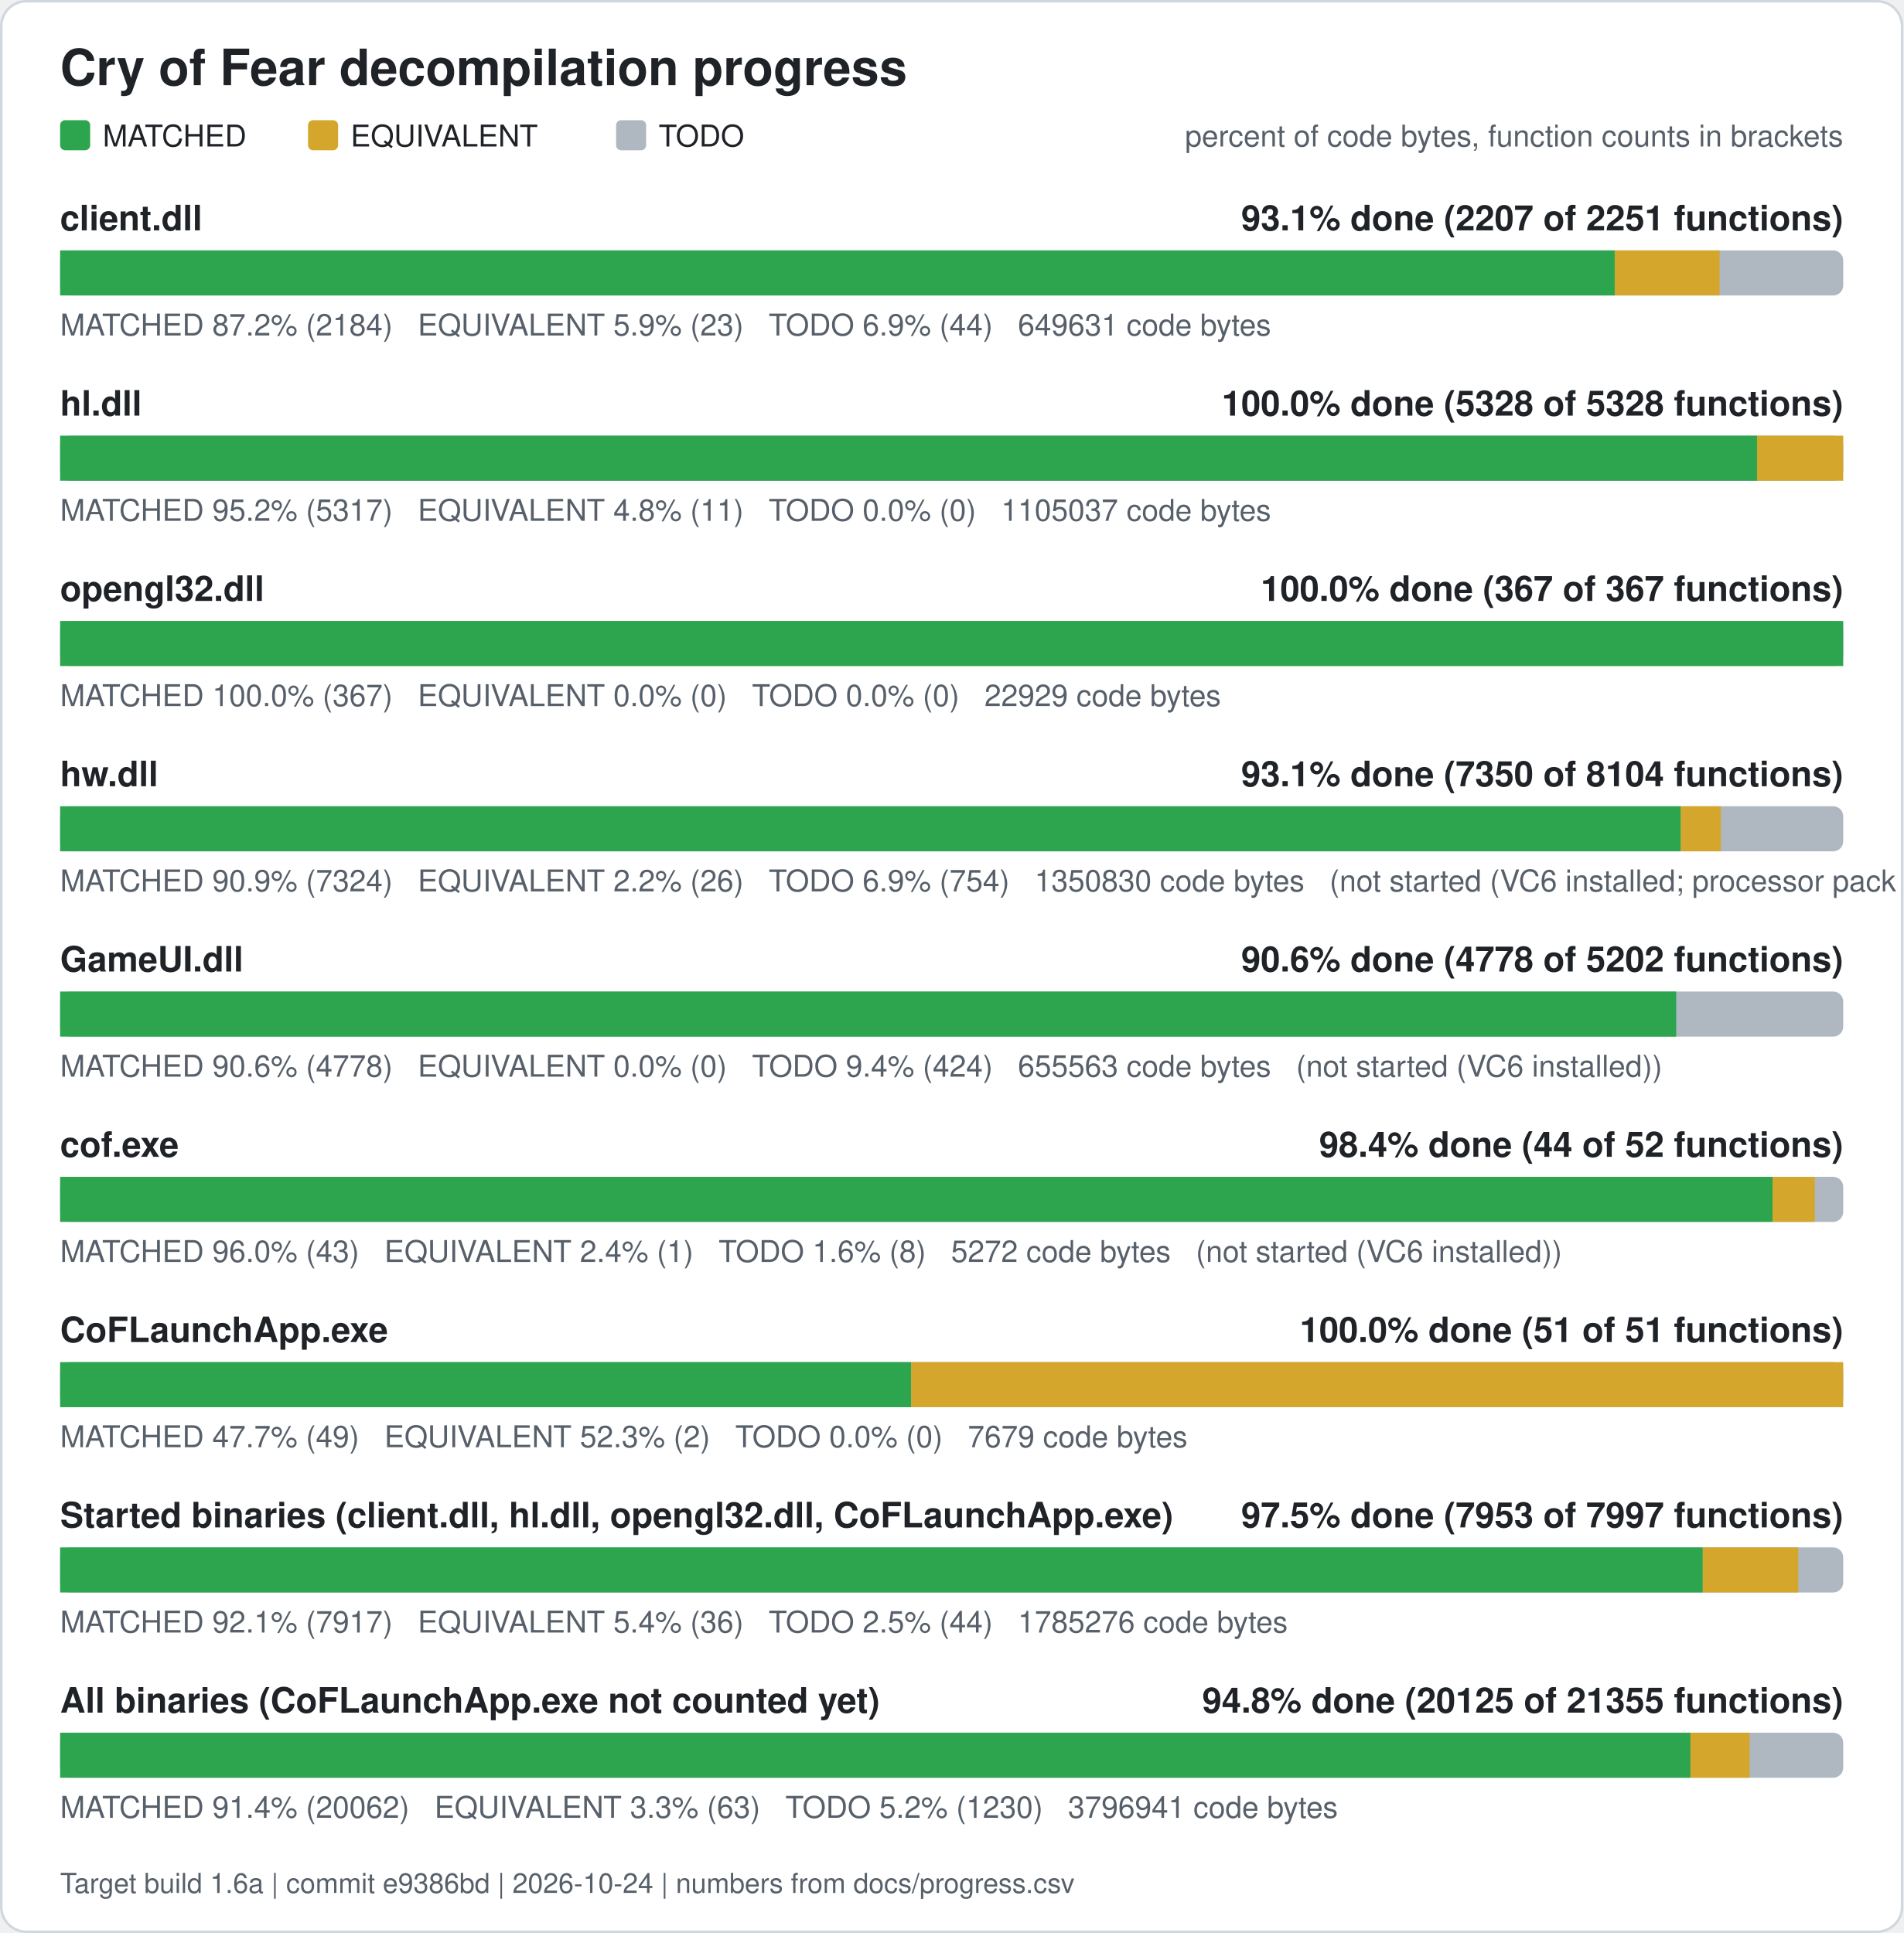
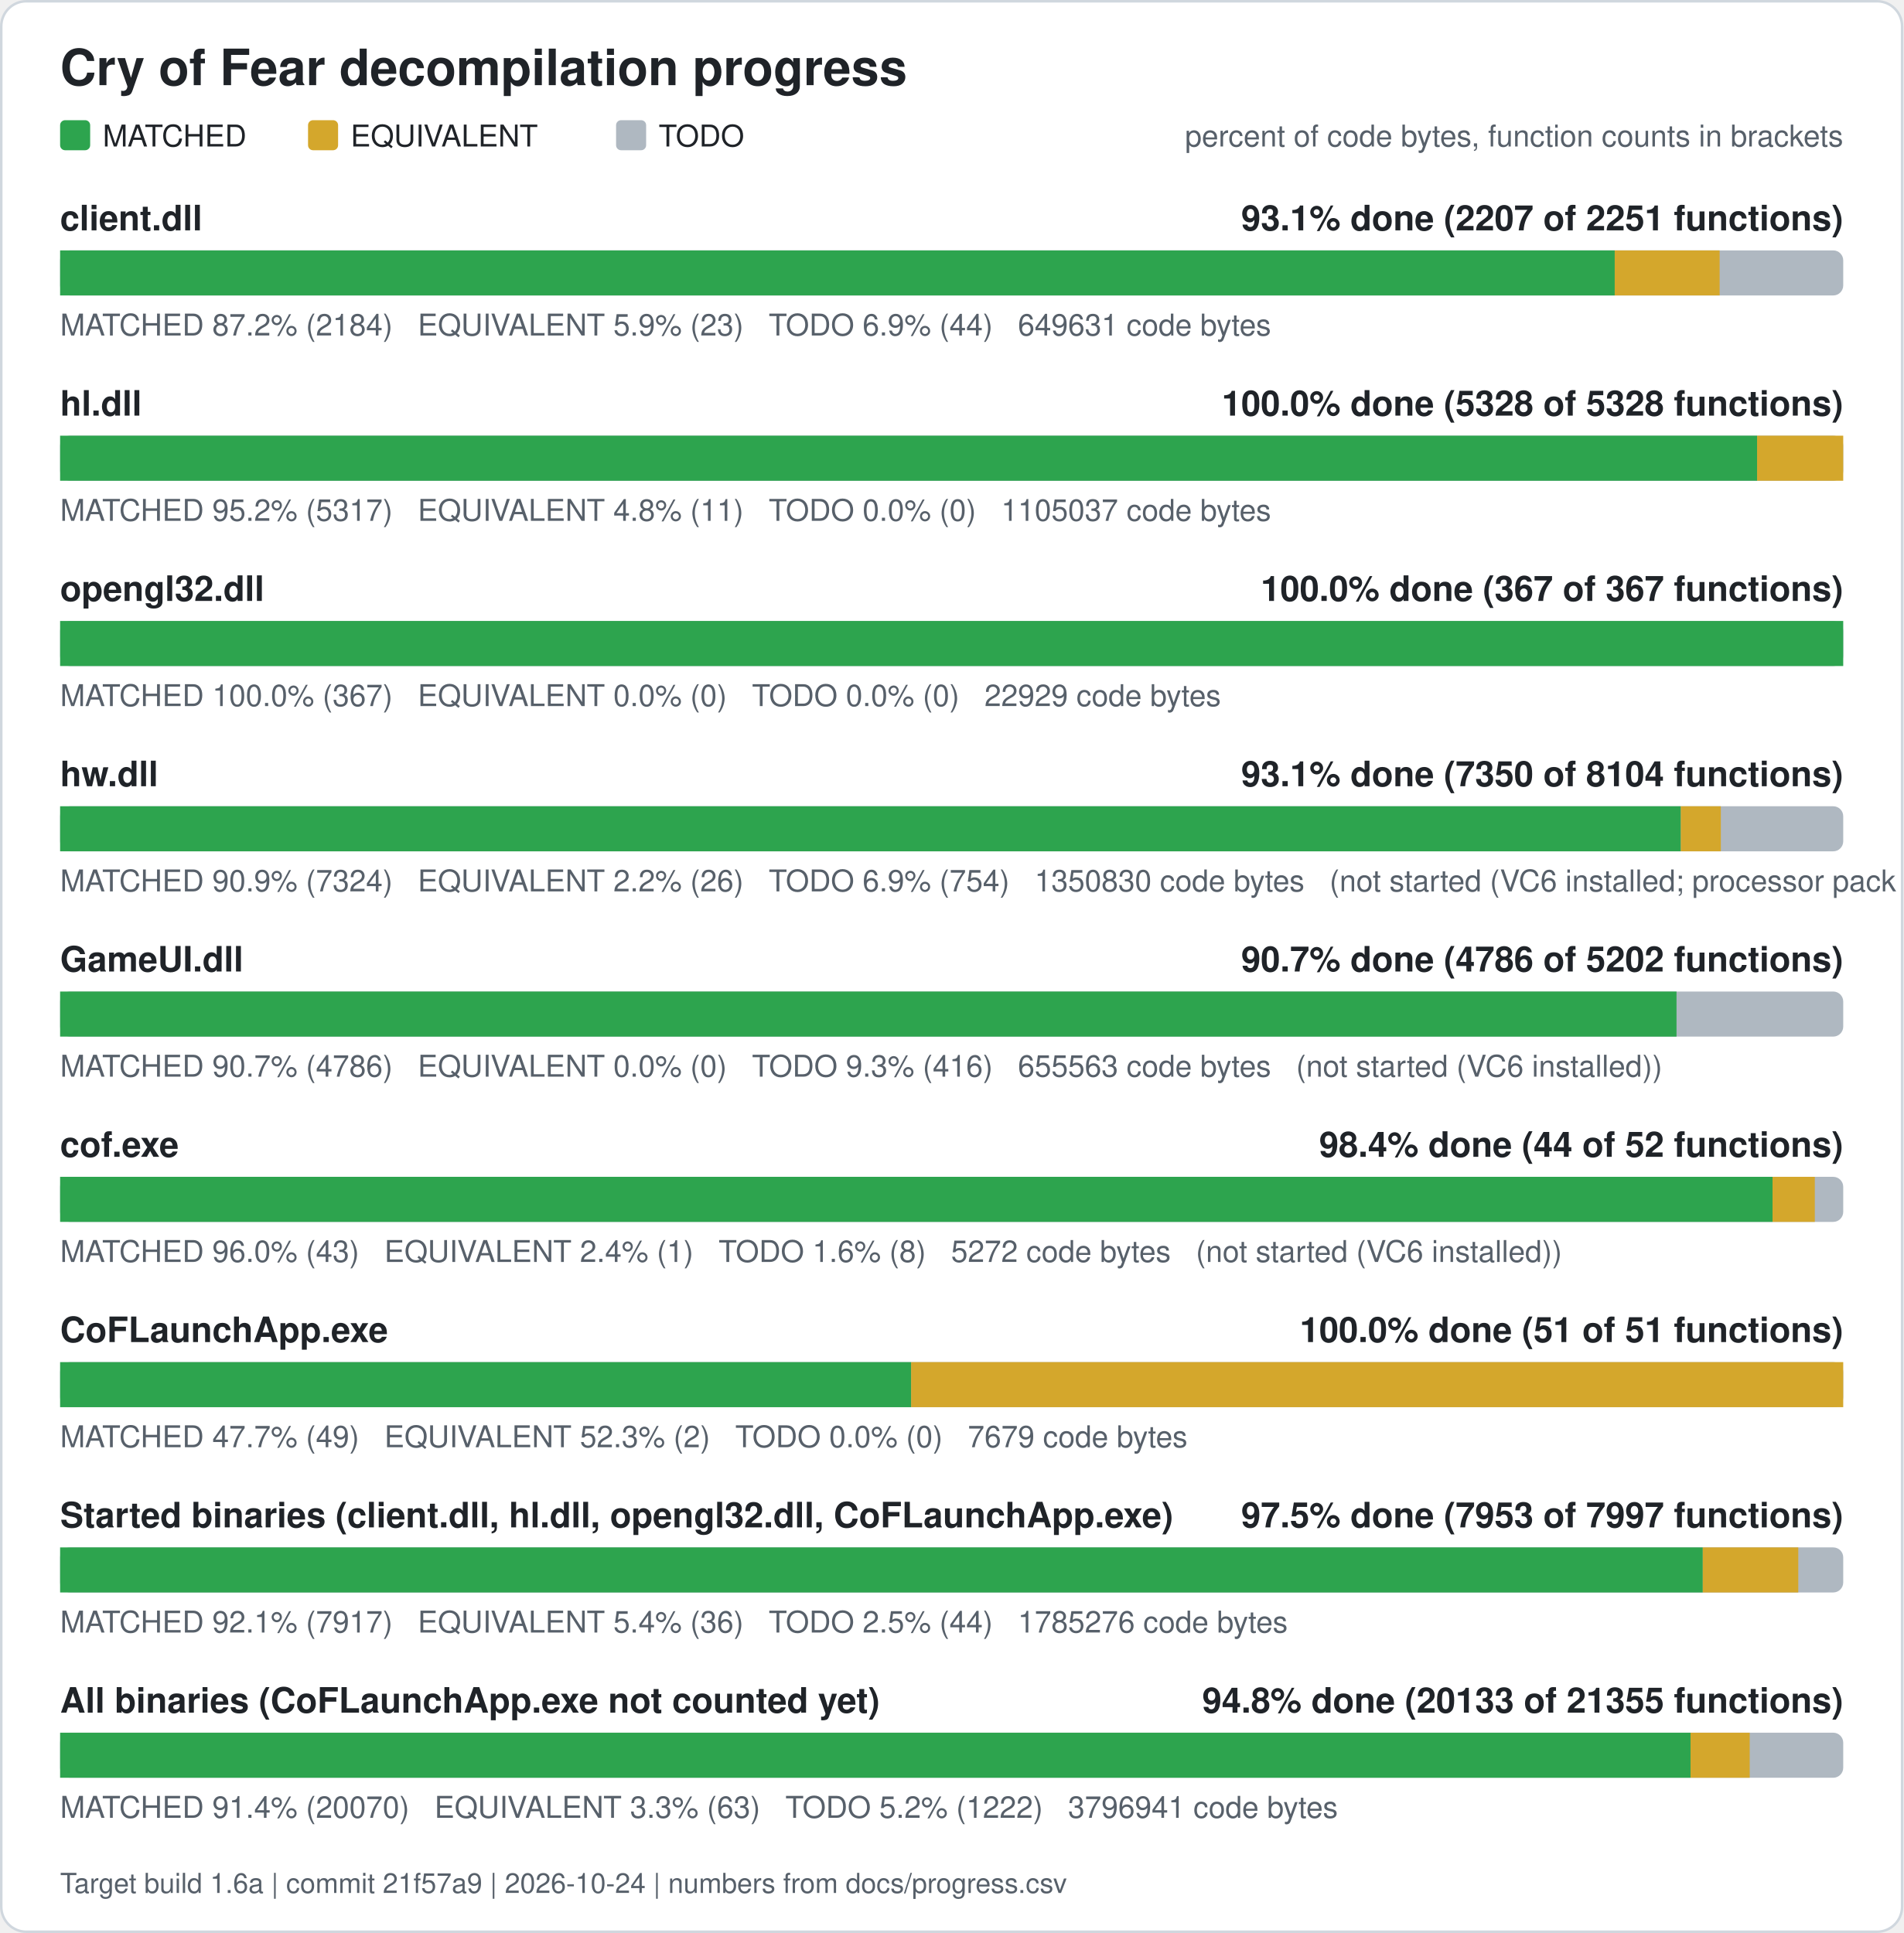
<svg xmlns="http://www.w3.org/2000/svg" width="760" height="772" viewBox="0 0 760 772" role="img" aria-label="Cry of Fear decompilation progress">
  <rect x="0.5" y="0.5" width="759" height="771" rx="10" fill="#ffffff" stroke="#d0d7de" />
  <text x="24" y="34" font-family="Segoe UI, Helvetica, Arial, sans-serif" font-size="20" font-weight="600" fill="#1f2328">Cry of Fear decompilation progress</text>
  <rect x="24" y="48" width="12" height="12" rx="2" fill="#2da44e" />
  <text x="41" y="58.5" font-family="Segoe UI, Helvetica, Arial, sans-serif" font-size="12" fill="#1f2328">MATCHED</text>
  <rect x="123" y="48" width="12" height="12" rx="2" fill="#d4a72c" />
  <text x="140" y="58.5" font-family="Segoe UI, Helvetica, Arial, sans-serif" font-size="12" fill="#1f2328">EQUIVALENT</text>
  <rect x="246" y="48" width="12" height="12" rx="2" fill="#afb8c1" />
  <text x="263" y="58.5" font-family="Segoe UI, Helvetica, Arial, sans-serif" font-size="12" fill="#1f2328">TODO</text>
  <text x="736" y="58.5" font-family="Segoe UI, Helvetica, Arial, sans-serif" font-size="12" fill="#57606a" text-anchor="end">percent of code bytes, function counts in brackets</text>
  <text x="24" y="92" font-family="Segoe UI, Helvetica, Arial, sans-serif" font-size="14" font-weight="600" fill="#1f2328">client.dll</text>
  <text x="736" y="92" font-family="Segoe UI, Helvetica, Arial, sans-serif" font-size="14" font-weight="600" fill="#1f2328" text-anchor="end">93.1% done (2207 of 2251 functions)</text>
  <rect x="24" y="100" width="712" height="18" rx="4" fill="#afb8c1" />
  <rect x="24.00" y="100" width="620.76" height="18" fill="#2da44e" />
  <rect x="644.76" y="100" width="41.89" height="18" fill="#d4a72c" />
  <text x="24" y="134" font-family="Segoe UI, Helvetica, Arial, sans-serif" font-size="12" fill="#57606a" xml:space="preserve">MATCHED 87.2% (2184)   EQUIVALENT 5.9% (23)   TODO 6.9% (44)   649631 code bytes</text>
  <text x="24" y="166" font-family="Segoe UI, Helvetica, Arial, sans-serif" font-size="14" font-weight="600" fill="#1f2328">hl.dll</text>
  <text x="736" y="166" font-family="Segoe UI, Helvetica, Arial, sans-serif" font-size="14" font-weight="600" fill="#1f2328" text-anchor="end">100.0% done (5328 of 5328 functions)</text>
  <rect x="24" y="174" width="712" height="18" rx="4" fill="#afb8c1" />
  <rect x="24.00" y="174" width="677.61" height="18" fill="#2da44e" />
  <rect x="701.61" y="174" width="34.39" height="18" fill="#d4a72c" />
  <text x="24" y="208" font-family="Segoe UI, Helvetica, Arial, sans-serif" font-size="12" fill="#57606a" xml:space="preserve">MATCHED 95.2% (5317)   EQUIVALENT 4.8% (11)   TODO 0.0% (0)   1105037 code bytes</text>
  <text x="24" y="240" font-family="Segoe UI, Helvetica, Arial, sans-serif" font-size="14" font-weight="600" fill="#1f2328">opengl32.dll</text>
  <text x="736" y="240" font-family="Segoe UI, Helvetica, Arial, sans-serif" font-size="14" font-weight="600" fill="#1f2328" text-anchor="end">100.0% done (367 of 367 functions)</text>
  <rect x="24" y="248" width="712" height="18" rx="4" fill="#afb8c1" />
  <rect x="24.00" y="248" width="712.00" height="18" fill="#2da44e" />
  <text x="24" y="282" font-family="Segoe UI, Helvetica, Arial, sans-serif" font-size="12" fill="#57606a" xml:space="preserve">MATCHED 100.0% (367)   EQUIVALENT 0.0% (0)   TODO 0.0% (0)   22929 code bytes</text>
  <text x="24" y="314" font-family="Segoe UI, Helvetica, Arial, sans-serif" font-size="14" font-weight="600" fill="#1f2328">hw.dll</text>
  <text x="736" y="314" font-family="Segoe UI, Helvetica, Arial, sans-serif" font-size="14" font-weight="600" fill="#1f2328" text-anchor="end">93.1% done (7350 of 8104 functions)</text>
  <rect x="24" y="322" width="712" height="18" rx="4" fill="#afb8c1" />
  <rect x="24.00" y="322" width="647.15" height="18" fill="#2da44e" />
  <rect x="671.15" y="322" width="15.98" height="18" fill="#d4a72c" />
  <text x="24" y="356" font-family="Segoe UI, Helvetica, Arial, sans-serif" font-size="12" fill="#57606a" xml:space="preserve">MATCHED 90.9% (7324)   EQUIVALENT 2.2% (26)   TODO 6.9% (754)   1350830 code bytes   (not started (VC6 installed; processor pack and VS 2005 objects need those compilers))</text>
  <text x="24" y="388" font-family="Segoe UI, Helvetica, Arial, sans-serif" font-size="14" font-weight="600" fill="#1f2328">GameUI.dll</text>
-   <text x="736" y="388" font-family="Segoe UI, Helvetica, Arial, sans-serif" font-size="14" font-weight="600" fill="#1f2328" text-anchor="end">90.6% done (4778 of 5202 functions)</text>
+   <text x="736" y="388" font-family="Segoe UI, Helvetica, Arial, sans-serif" font-size="14" font-weight="600" fill="#1f2328" text-anchor="end">90.7% done (4786 of 5202 functions)</text>
  <rect x="24" y="396" width="712" height="18" rx="4" fill="#afb8c1" />
-   <rect x="24.00" y="396" width="645.30" height="18" fill="#2da44e" />
-   <text x="24" y="430" font-family="Segoe UI, Helvetica, Arial, sans-serif" font-size="12" fill="#57606a" xml:space="preserve">MATCHED 90.6% (4778)   EQUIVALENT 0.0% (0)   TODO 9.4% (424)   655563 code bytes   (not started (VC6 installed))</text>
+   <rect x="24.00" y="396" width="645.43" height="18" fill="#2da44e" />
+   <text x="24" y="430" font-family="Segoe UI, Helvetica, Arial, sans-serif" font-size="12" fill="#57606a" xml:space="preserve">MATCHED 90.7% (4786)   EQUIVALENT 0.0% (0)   TODO 9.3% (416)   655563 code bytes   (not started (VC6 installed))</text>
  <text x="24" y="462" font-family="Segoe UI, Helvetica, Arial, sans-serif" font-size="14" font-weight="600" fill="#1f2328">cof.exe</text>
  <text x="736" y="462" font-family="Segoe UI, Helvetica, Arial, sans-serif" font-size="14" font-weight="600" fill="#1f2328" text-anchor="end">98.4% done (44 of 52 functions)</text>
  <rect x="24" y="470" width="712" height="18" rx="4" fill="#afb8c1" />
  <rect x="24.00" y="470" width="683.77" height="18" fill="#2da44e" />
  <rect x="707.77" y="470" width="16.88" height="18" fill="#d4a72c" />
  <text x="24" y="504" font-family="Segoe UI, Helvetica, Arial, sans-serif" font-size="12" fill="#57606a" xml:space="preserve">MATCHED 96.0% (43)   EQUIVALENT 2.4% (1)   TODO 1.6% (8)   5272 code bytes   (not started (VC6 installed))</text>
  <text x="24" y="536" font-family="Segoe UI, Helvetica, Arial, sans-serif" font-size="14" font-weight="600" fill="#1f2328">CoFLaunchApp.exe</text>
  <text x="736" y="536" font-family="Segoe UI, Helvetica, Arial, sans-serif" font-size="14" font-weight="600" fill="#1f2328" text-anchor="end">100.0% done (51 of 51 functions)</text>
  <rect x="24" y="544" width="712" height="18" rx="4" fill="#afb8c1" />
  <rect x="24.00" y="544" width="339.82" height="18" fill="#2da44e" />
  <rect x="363.82" y="544" width="372.18" height="18" fill="#d4a72c" />
  <text x="24" y="578" font-family="Segoe UI, Helvetica, Arial, sans-serif" font-size="12" fill="#57606a" xml:space="preserve">MATCHED 47.7% (49)   EQUIVALENT 52.3% (2)   TODO 0.0% (0)   7679 code bytes</text>
  <text x="24" y="610" font-family="Segoe UI, Helvetica, Arial, sans-serif" font-size="14" font-weight="600" fill="#1f2328">Started binaries (client.dll, hl.dll, opengl32.dll, CoFLaunchApp.exe)</text>
  <text x="736" y="610" font-family="Segoe UI, Helvetica, Arial, sans-serif" font-size="14" font-weight="600" fill="#1f2328" text-anchor="end">97.5% done (7953 of 7997 functions)</text>
  <rect x="24" y="618" width="712" height="18" rx="4" fill="#afb8c1" />
  <rect x="24.00" y="618" width="655.92" height="18" fill="#2da44e" />
  <rect x="679.92" y="618" width="38.13" height="18" fill="#d4a72c" />
  <text x="24" y="652" font-family="Segoe UI, Helvetica, Arial, sans-serif" font-size="12" fill="#57606a" xml:space="preserve">MATCHED 92.1% (7917)   EQUIVALENT 5.4% (36)   TODO 2.5% (44)   1785276 code bytes</text>
  <text x="24" y="684" font-family="Segoe UI, Helvetica, Arial, sans-serif" font-size="14" font-weight="600" fill="#1f2328">All binaries (CoFLaunchApp.exe not counted yet)</text>
-   <text x="736" y="684" font-family="Segoe UI, Helvetica, Arial, sans-serif" font-size="14" font-weight="600" fill="#1f2328" text-anchor="end">94.8% done (20125 of 21355 functions)</text>
+   <text x="736" y="684" font-family="Segoe UI, Helvetica, Arial, sans-serif" font-size="14" font-weight="600" fill="#1f2328" text-anchor="end">94.8% done (20133 of 21355 functions)</text>
  <rect x="24" y="692" width="712" height="18" rx="4" fill="#afb8c1" />
-   <rect x="24.00" y="692" width="651.00" height="18" fill="#2da44e" />
-   <rect x="675.00" y="692" width="23.63" height="18" fill="#d4a72c" />
-   <text x="24" y="726" font-family="Segoe UI, Helvetica, Arial, sans-serif" font-size="12" fill="#57606a" xml:space="preserve">MATCHED 91.4% (20062)   EQUIVALENT 3.3% (63)   TODO 5.2% (1230)   3796941 code bytes</text>
-   <text x="24" y="756" font-family="Segoe UI, Helvetica, Arial, sans-serif" font-size="11" fill="#57606a">Target build 1.6a | commit e9386bd | 2026-10-24 | numbers from docs/progress.csv</text>
+   <rect x="24.00" y="692" width="651.03" height="18" fill="#2da44e" />
+   <rect x="675.03" y="692" width="23.63" height="18" fill="#d4a72c" />
+   <text x="24" y="726" font-family="Segoe UI, Helvetica, Arial, sans-serif" font-size="12" fill="#57606a" xml:space="preserve">MATCHED 91.4% (20070)   EQUIVALENT 3.3% (63)   TODO 5.2% (1222)   3796941 code bytes</text>
+   <text x="24" y="756" font-family="Segoe UI, Helvetica, Arial, sans-serif" font-size="11" fill="#57606a">Target build 1.6a | commit 21f57a9 | 2026-10-24 | numbers from docs/progress.csv</text>
</svg>
